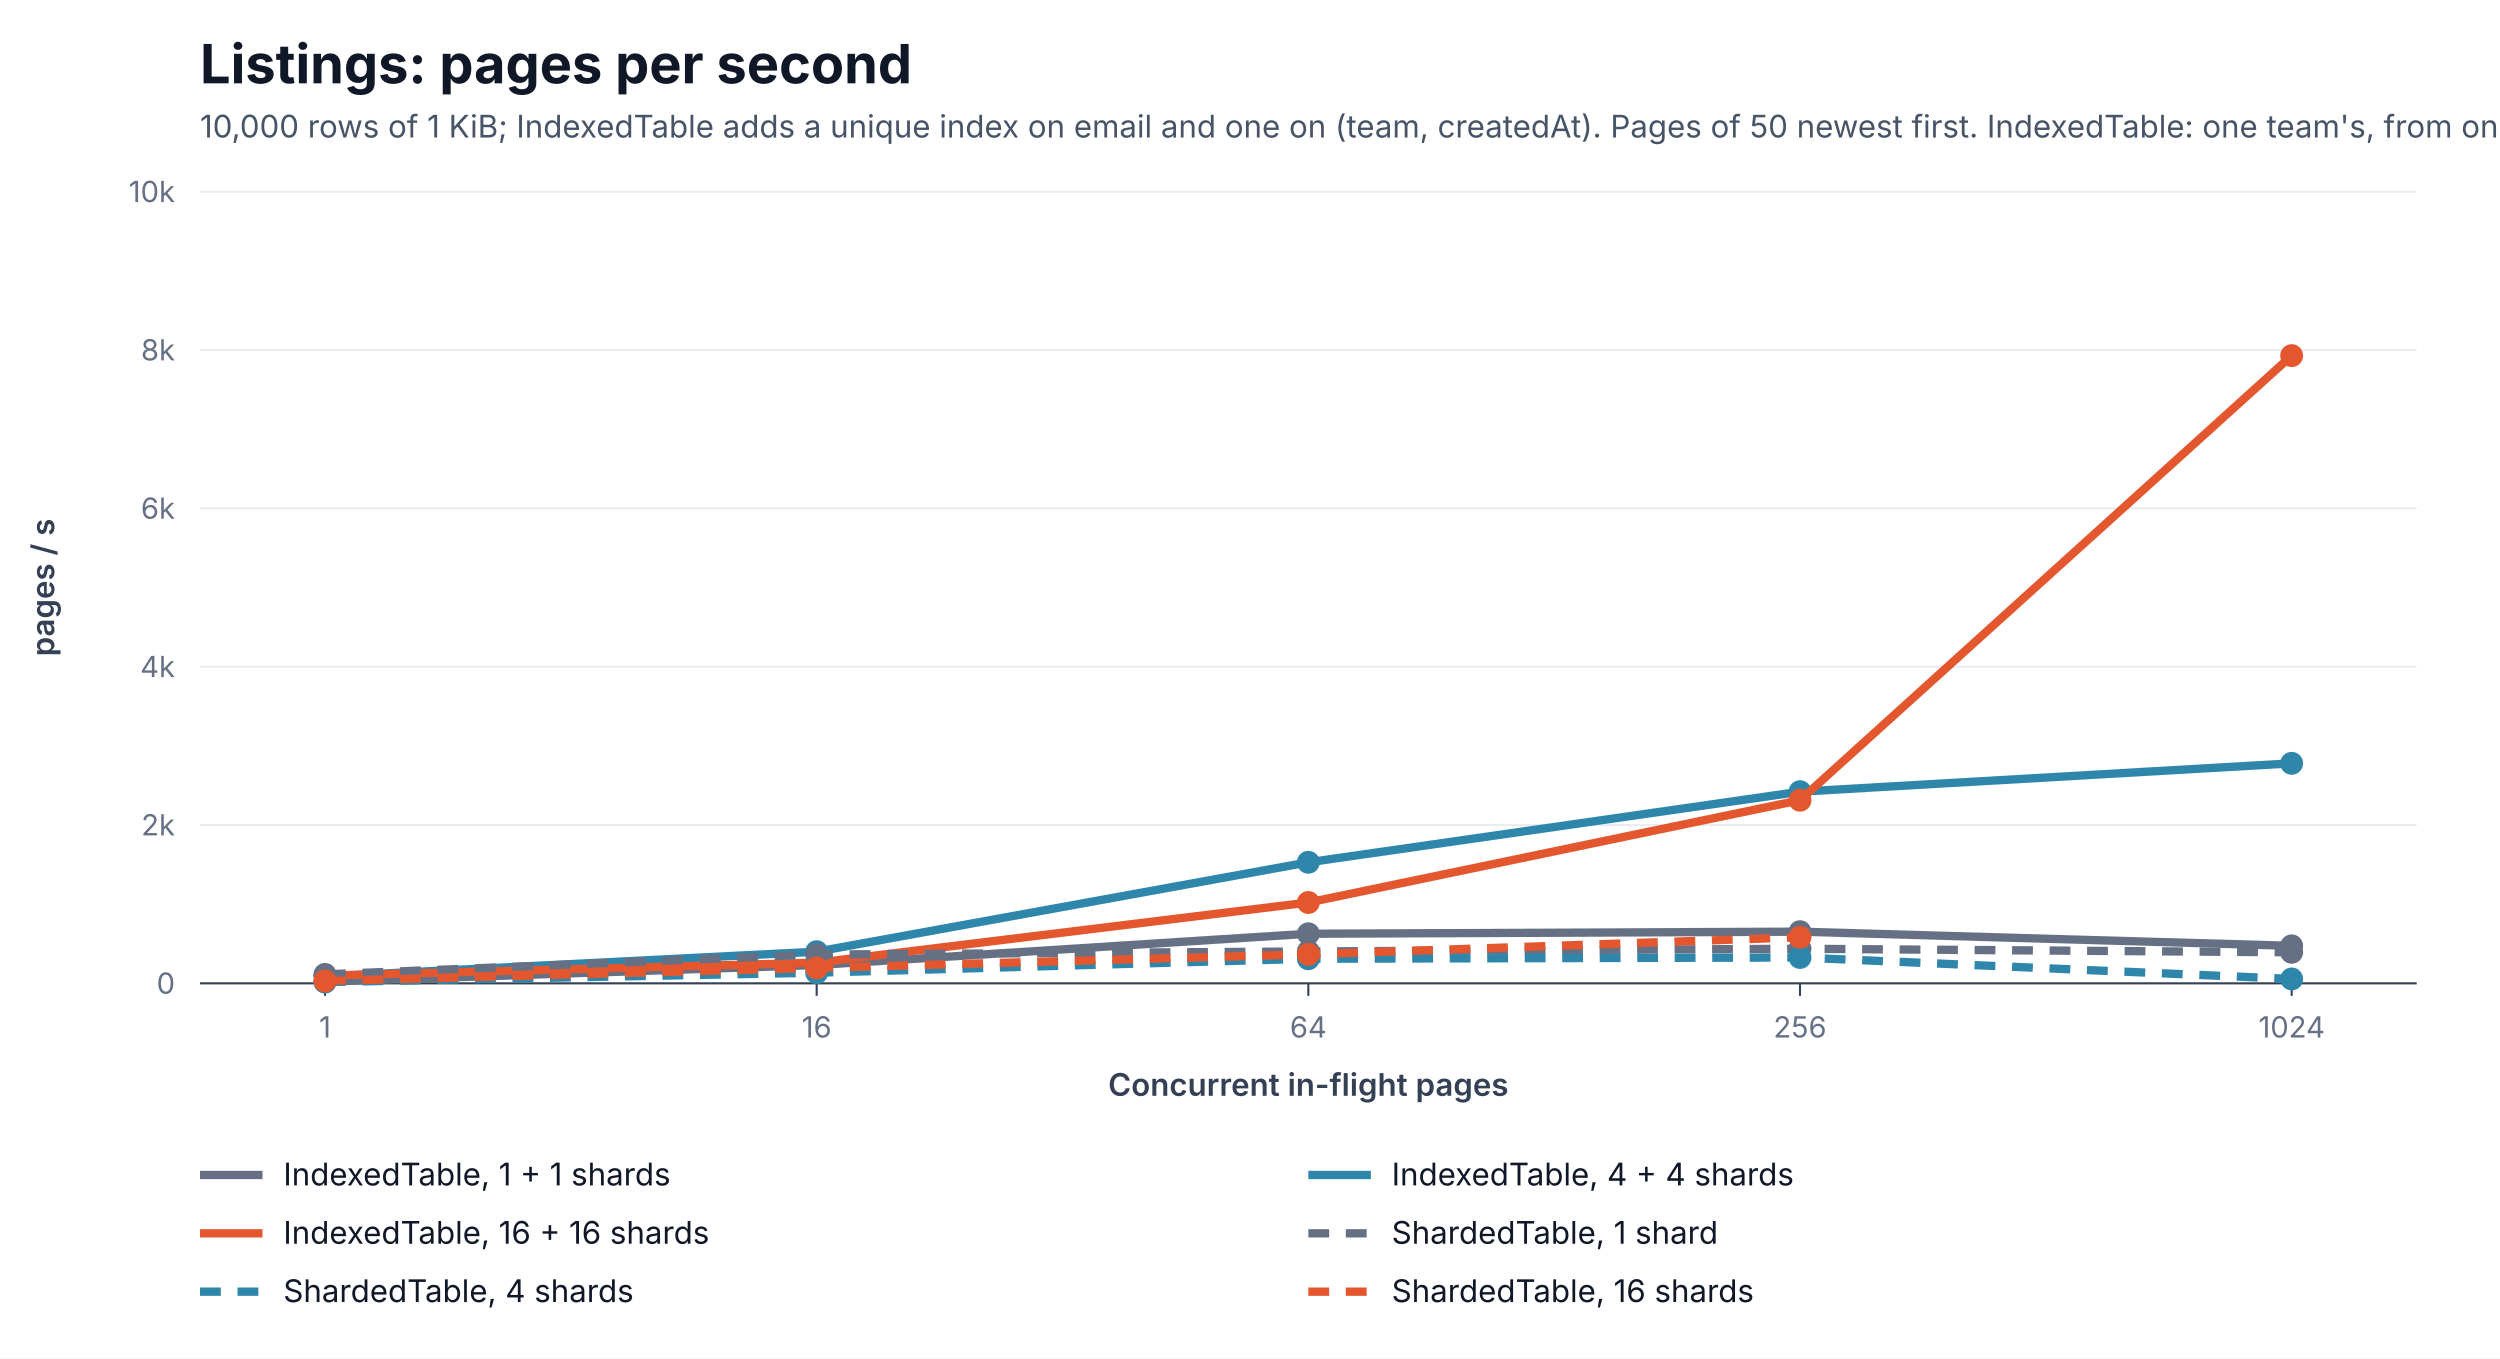
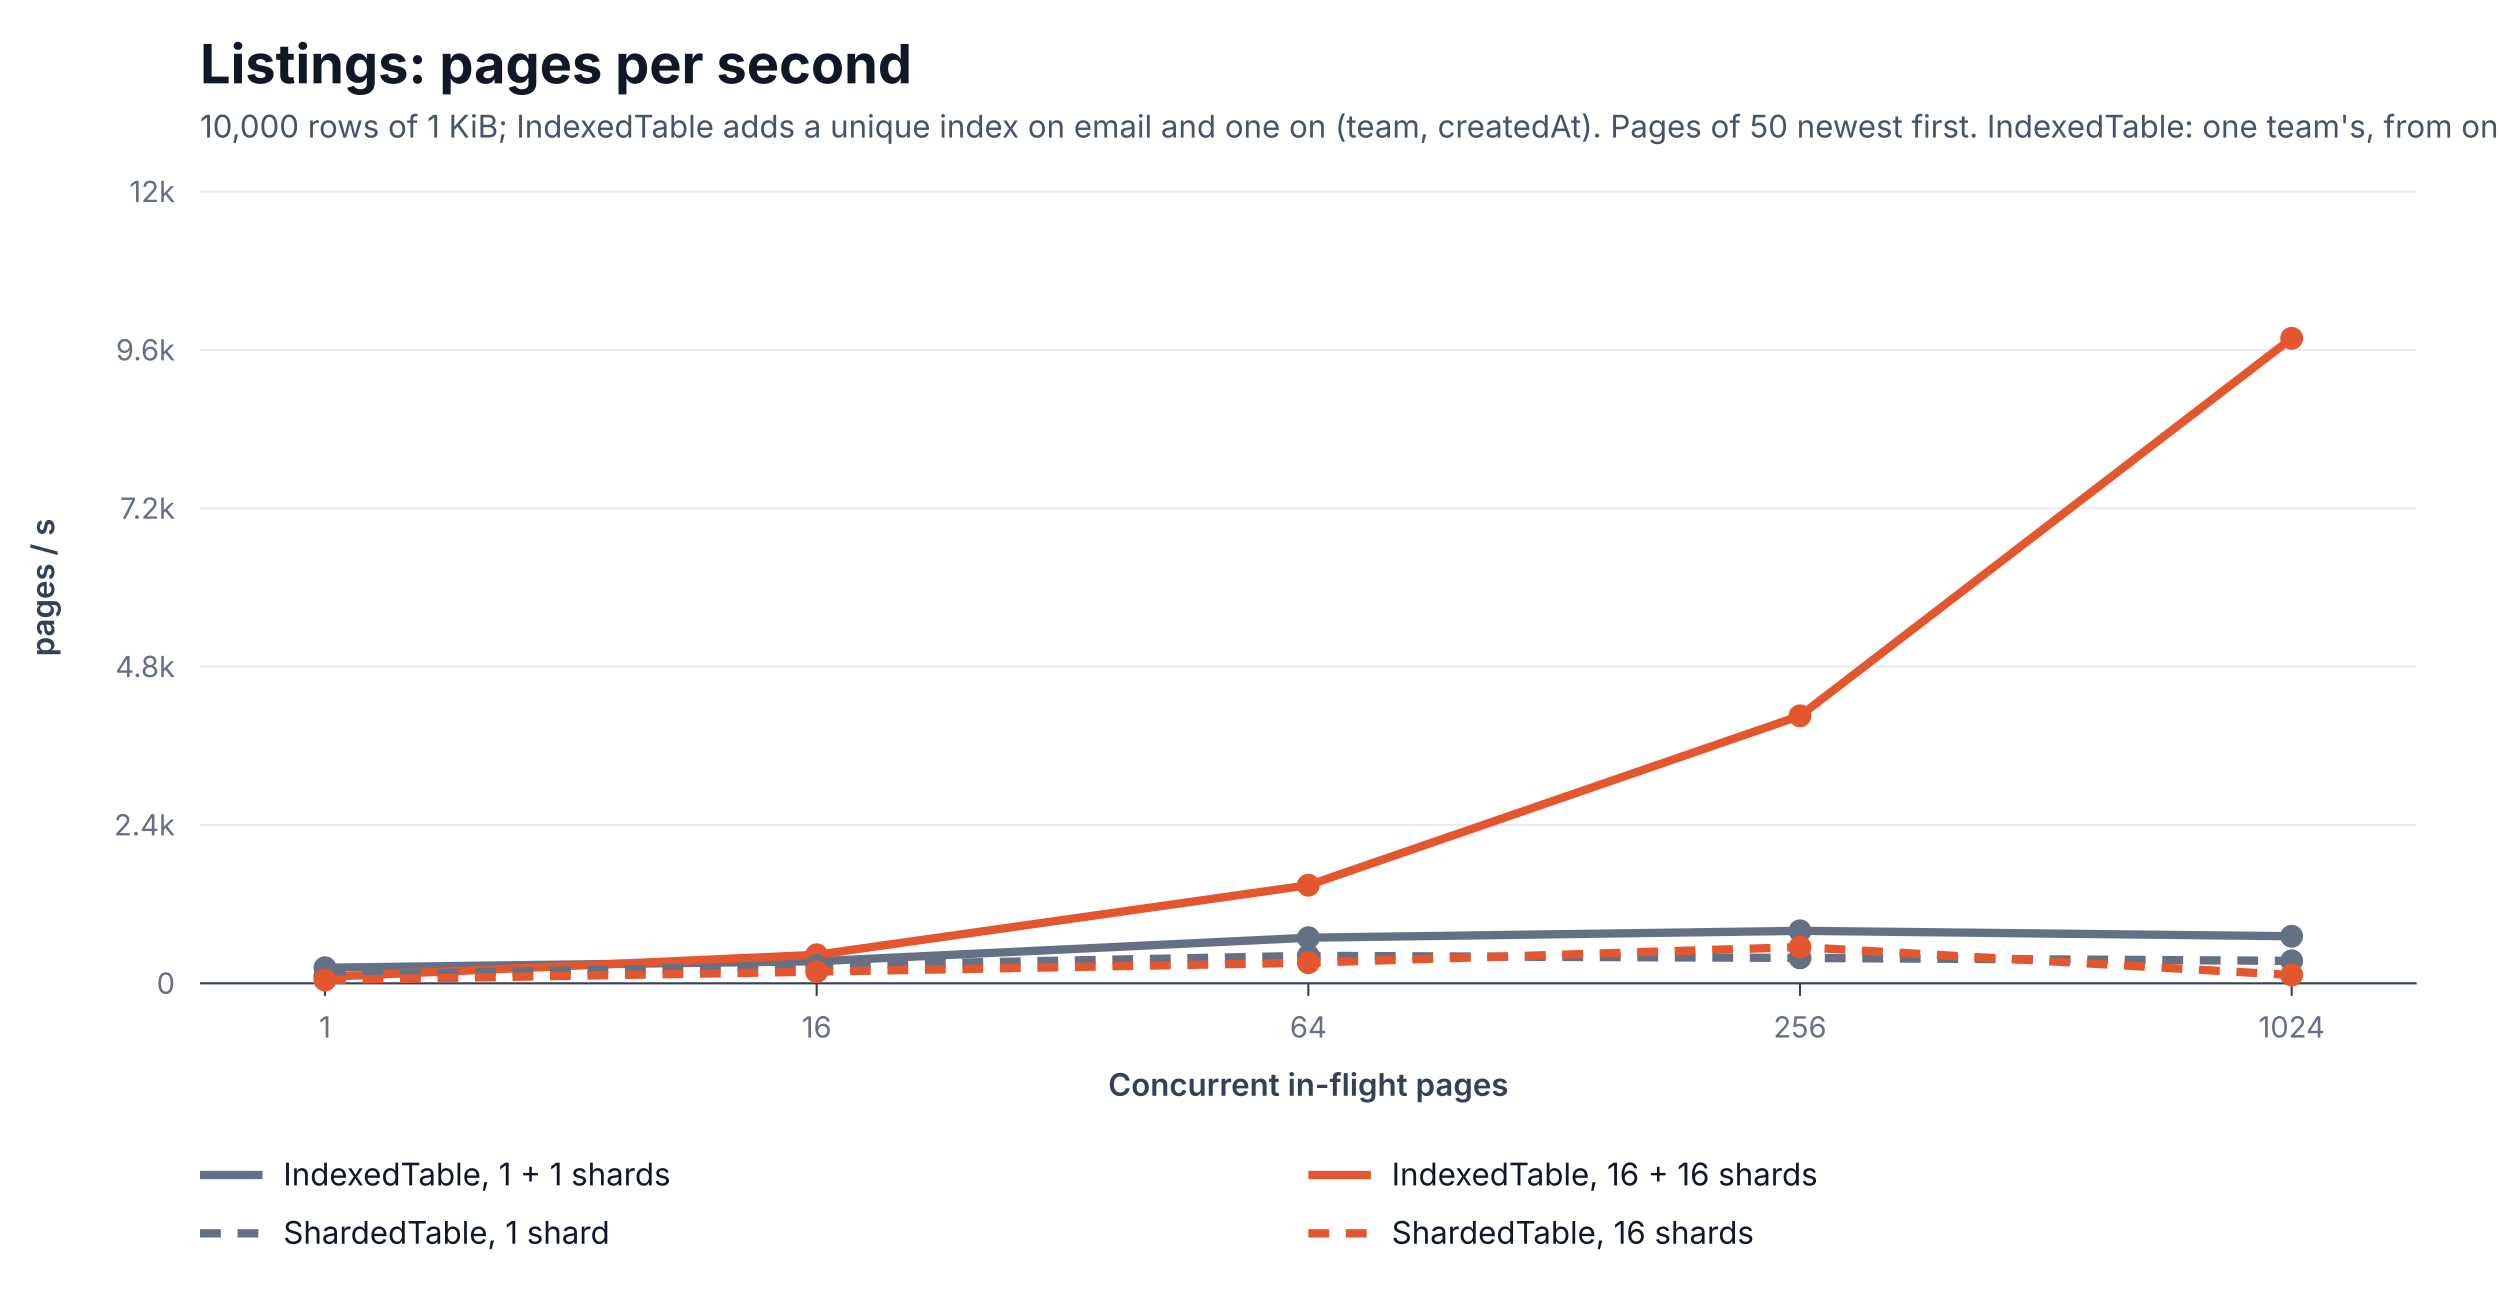
- <svg xmlns="http://www.w3.org/2000/svg" width="1200" height="652" viewBox="0 0 1200 652">
+ <svg xmlns="http://www.w3.org/2000/svg" width="1200" height="624" viewBox="0 0 1200 624">
  <style>text{font-family:Inter,ui-sans-serif,system-ui,-apple-system,sans-serif;fill:#101828}.title{font-size:26px;font-weight:700}.sub{font-size:15px;fill:#475467}.tick{font-size:14px;fill:#667085}.label{font-size:15px;font-weight:600;fill:#344054}.legend{font-size:15px}.grid{stroke:#eaecf0}.axisline{stroke:#344054}</style>
-   <rect width="1200" height="652" fill="#fff" />
+   <rect width="1200" height="624" fill="#fff" />
  <text x="96" y="40" class="title">Listings: pages per second</text>
  <text x="96" y="66" class="sub">10,000 rows of 1 KiB; IndexedTable adds a unique index on email and one on (team, createdAt). Pages of 50 newest first. IndexedTable: one team's, from one index shard. ShardedTable: the whole table, from every shard, 10 s per point</text>
  <line x1="96" x2="1160" y1="472" y2="472" class="grid" />
  <text x="84" y="477" text-anchor="end" class="tick">0</text>
  <line x1="96" x2="1160" y1="396" y2="396" class="grid" />
-   <text x="84" y="401" text-anchor="end" class="tick">2k</text>
+   <text x="84" y="401" text-anchor="end" class="tick">2.4k</text>
  <line x1="96" x2="1160" y1="320" y2="320" class="grid" />
-   <text x="84" y="325" text-anchor="end" class="tick">4k</text>
+   <text x="84" y="325" text-anchor="end" class="tick">4.8k</text>
  <line x1="96" x2="1160" y1="244" y2="244" class="grid" />
-   <text x="84" y="249" text-anchor="end" class="tick">6k</text>
+   <text x="84" y="249" text-anchor="end" class="tick">7.2k</text>
  <line x1="96" x2="1160" y1="168" y2="168" class="grid" />
-   <text x="84" y="173" text-anchor="end" class="tick">8k</text>
+   <text x="84" y="173" text-anchor="end" class="tick">9.6k</text>
  <line x1="96" x2="1160" y1="92" y2="92" class="grid" />
-   <text x="84" y="97" text-anchor="end" class="tick">10k</text>
+   <text x="84" y="97" text-anchor="end" class="tick">12k</text>
  <line x1="96" x2="1160" y1="472" y2="472" class="axisline" />
  <line x1="156" x2="156" y1="472" y2="478" class="axisline" />
  <text x="156" y="498" text-anchor="middle" class="tick">1</text>
  <line x1="392" x2="392" y1="472" y2="478" class="axisline" />
  <text x="392" y="498" text-anchor="middle" class="tick">16</text>
  <line x1="628" x2="628" y1="472" y2="478" class="axisline" />
  <text x="628" y="498" text-anchor="middle" class="tick">64</text>
  <line x1="864" x2="864" y1="472" y2="478" class="axisline" />
  <text x="864" y="498" text-anchor="middle" class="tick">256</text>
  <line x1="1100" x2="1100" y1="472" y2="478" class="axisline" />
  <text x="1100" y="498" text-anchor="middle" class="tick">1024</text>
-   <polyline points="156.0,471.2 392.0,463.2 628.0,448.2 864.0,447.2 1100.0,454.0" fill="none" stroke="#667085" stroke-width="4" stroke-linejoin="round" />
-   <circle cx="156.0" cy="471.2" r="5.5" fill="#667085" />
-   <circle cx="392.0" cy="463.2" r="5.5" fill="#667085" />
-   <circle cx="628.0" cy="448.2" r="5.5" fill="#667085" />
-   <circle cx="864.0" cy="447.2" r="5.5" fill="#667085" />
-   <circle cx="1100.0" cy="454.0" r="5.5" fill="#667085" />
-   <polyline points="156.0,468.7 392.0,456.8 628.0,413.9 864.0,380.0 1100.0,366.4" fill="none" stroke="#2e86ab" stroke-width="4" stroke-linejoin="round" />
-   <circle cx="156.0" cy="468.7" r="5.5" fill="#2e86ab" />
-   <circle cx="392.0" cy="456.8" r="5.5" fill="#2e86ab" />
-   <circle cx="628.0" cy="413.9" r="5.5" fill="#2e86ab" />
-   <circle cx="864.0" cy="380.0" r="5.5" fill="#2e86ab" />
-   <circle cx="1100.0" cy="366.4" r="5.5" fill="#2e86ab" />
-   <polyline points="156.0,468.3 392.0,462.1 628.0,433.2 864.0,384.1 1100.0,170.7" fill="none" stroke="#e4572e" stroke-width="4" stroke-linejoin="round" />
-   <circle cx="156.0" cy="468.3" r="5.5" fill="#e4572e" />
-   <circle cx="392.0" cy="462.1" r="5.5" fill="#e4572e" />
-   <circle cx="628.0" cy="433.2" r="5.5" fill="#e4572e" />
-   <circle cx="864.0" cy="384.1" r="5.5" fill="#e4572e" />
-   <circle cx="1100.0" cy="170.7" r="5.5" fill="#e4572e" />
-   <polyline points="156.0,467.7 392.0,458.2 628.0,456.7 864.0,455.4 1100.0,457.1" fill="none" stroke="#667085" stroke-width="4" stroke-linejoin="round" stroke-dasharray="10 8" />
-   <circle cx="156.0" cy="467.7" r="5.5" fill="#667085" />
-   <circle cx="392.0" cy="458.2" r="5.5" fill="#667085" />
-   <circle cx="628.0" cy="456.7" r="5.5" fill="#667085" />
-   <circle cx="864.0" cy="455.4" r="5.5" fill="#667085" />
-   <circle cx="1100.0" cy="457.1" r="5.5" fill="#667085" />
-   <polyline points="156.0,471.4 392.0,466.9 628.0,460.2 864.0,459.6 1100.0,469.9" fill="none" stroke="#2e86ab" stroke-width="4" stroke-linejoin="round" stroke-dasharray="10 8" />
-   <circle cx="156.0" cy="471.4" r="5.5" fill="#2e86ab" />
-   <circle cx="392.0" cy="466.9" r="5.5" fill="#2e86ab" />
-   <circle cx="628.0" cy="460.2" r="5.5" fill="#2e86ab" />
-   <circle cx="864.0" cy="459.6" r="5.5" fill="#2e86ab" />
-   <circle cx="1100.0" cy="469.9" r="5.5" fill="#2e86ab" />
-   <polyline points="156.0,470.9 392.0,464.6 628.0,458.1 864.0,449.9" fill="none" stroke="#e4572e" stroke-width="4" stroke-linejoin="round" stroke-dasharray="10 8" />
-   <circle cx="156.0" cy="470.9" r="5.5" fill="#e4572e" />
-   <circle cx="392.0" cy="464.6" r="5.5" fill="#e4572e" />
-   <circle cx="628.0" cy="458.1" r="5.5" fill="#e4572e" />
-   <circle cx="864.0" cy="449.9" r="5.5" fill="#e4572e" />
+   <polyline points="156.0,464.5 392.0,461.4 628.0,450.1 864.0,446.8 1100.0,449.4" fill="none" stroke="#667085" stroke-width="4" stroke-linejoin="round" />
+   <circle cx="156.0" cy="464.5" r="5.5" fill="#667085" />
+   <circle cx="392.0" cy="461.4" r="5.5" fill="#667085" />
+   <circle cx="628.0" cy="450.1" r="5.5" fill="#667085" />
+   <circle cx="864.0" cy="446.8" r="5.5" fill="#667085" />
+   <circle cx="1100.0" cy="449.4" r="5.5" fill="#667085" />
+   <polyline points="156.0,468.9 392.0,458.3 628.0,424.9 864.0,343.6 1100.0,162.4" fill="none" stroke="#e4572e" stroke-width="4" stroke-linejoin="round" />
+   <circle cx="156.0" cy="468.9" r="5.5" fill="#e4572e" />
+   <circle cx="392.0" cy="458.3" r="5.5" fill="#e4572e" />
+   <circle cx="628.0" cy="424.9" r="5.5" fill="#e4572e" />
+   <circle cx="864.0" cy="343.6" r="5.5" fill="#e4572e" />
+   <circle cx="1100.0" cy="162.4" r="5.5" fill="#e4572e" />
+   <polyline points="156.0,468.2 392.0,463.4 628.0,458.8 864.0,459.8 1100.0,461.2" fill="none" stroke="#667085" stroke-width="4" stroke-linejoin="round" stroke-dasharray="10 8" />
+   <circle cx="156.0" cy="468.2" r="5.5" fill="#667085" />
+   <circle cx="392.0" cy="463.4" r="5.5" fill="#667085" />
+   <circle cx="628.0" cy="458.8" r="5.5" fill="#667085" />
+   <circle cx="864.0" cy="459.8" r="5.5" fill="#667085" />
+   <circle cx="1100.0" cy="461.2" r="5.5" fill="#667085" />
+   <polyline points="156.0,470.4 392.0,466.4 628.0,462.1 864.0,454.6 1100.0,468.0" fill="none" stroke="#e4572e" stroke-width="4" stroke-linejoin="round" stroke-dasharray="10 8" />
+   <circle cx="156.0" cy="470.4" r="5.5" fill="#e4572e" />
+   <circle cx="392.0" cy="466.4" r="5.5" fill="#e4572e" />
+   <circle cx="628.0" cy="462.1" r="5.5" fill="#e4572e" />
+   <circle cx="864.0" cy="454.6" r="5.5" fill="#e4572e" />
+   <circle cx="1100.0" cy="468.0" r="5.5" fill="#e4572e" />
  <text x="628" y="526" text-anchor="middle" class="label">Concurrent in-flight pages</text>
  <text transform="translate(26,282) rotate(-90)" text-anchor="middle" class="label">pages / s</text>
  <g transform="translate(96,564)">
    <line x1="0" x2="30" y1="0" y2="0" stroke="#667085" stroke-width="4" />
    <text x="40" y="5" class="legend">IndexedTable, 1 + 1 shards</text>
  </g>
  <g transform="translate(628,564)">
-     <line x1="0" x2="30" y1="0" y2="0" stroke="#2e86ab" stroke-width="4" />
-     <text x="40" y="5" class="legend">IndexedTable, 4 + 4 shards</text>
-   </g>
-   <g transform="translate(96,592)">
    <line x1="0" x2="30" y1="0" y2="0" stroke="#e4572e" stroke-width="4" />
    <text x="40" y="5" class="legend">IndexedTable, 16 + 16 shards</text>
  </g>
-   <g transform="translate(628,592)">
+   <g transform="translate(96,592)">
    <line x1="0" x2="30" y1="0" y2="0" stroke="#667085" stroke-width="4" stroke-dasharray="10 8" />
    <text x="40" y="5" class="legend">ShardedTable, 1 shard</text>
  </g>
-   <g transform="translate(96,620)">
-     <line x1="0" x2="30" y1="0" y2="0" stroke="#2e86ab" stroke-width="4" stroke-dasharray="10 8" />
-     <text x="40" y="5" class="legend">ShardedTable, 4 shards</text>
-   </g>
-   <g transform="translate(628,620)">
+   <g transform="translate(628,592)">
    <line x1="0" x2="30" y1="0" y2="0" stroke="#e4572e" stroke-width="4" stroke-dasharray="10 8" />
    <text x="40" y="5" class="legend">ShardedTable, 16 shards</text>
  </g>
</svg>
